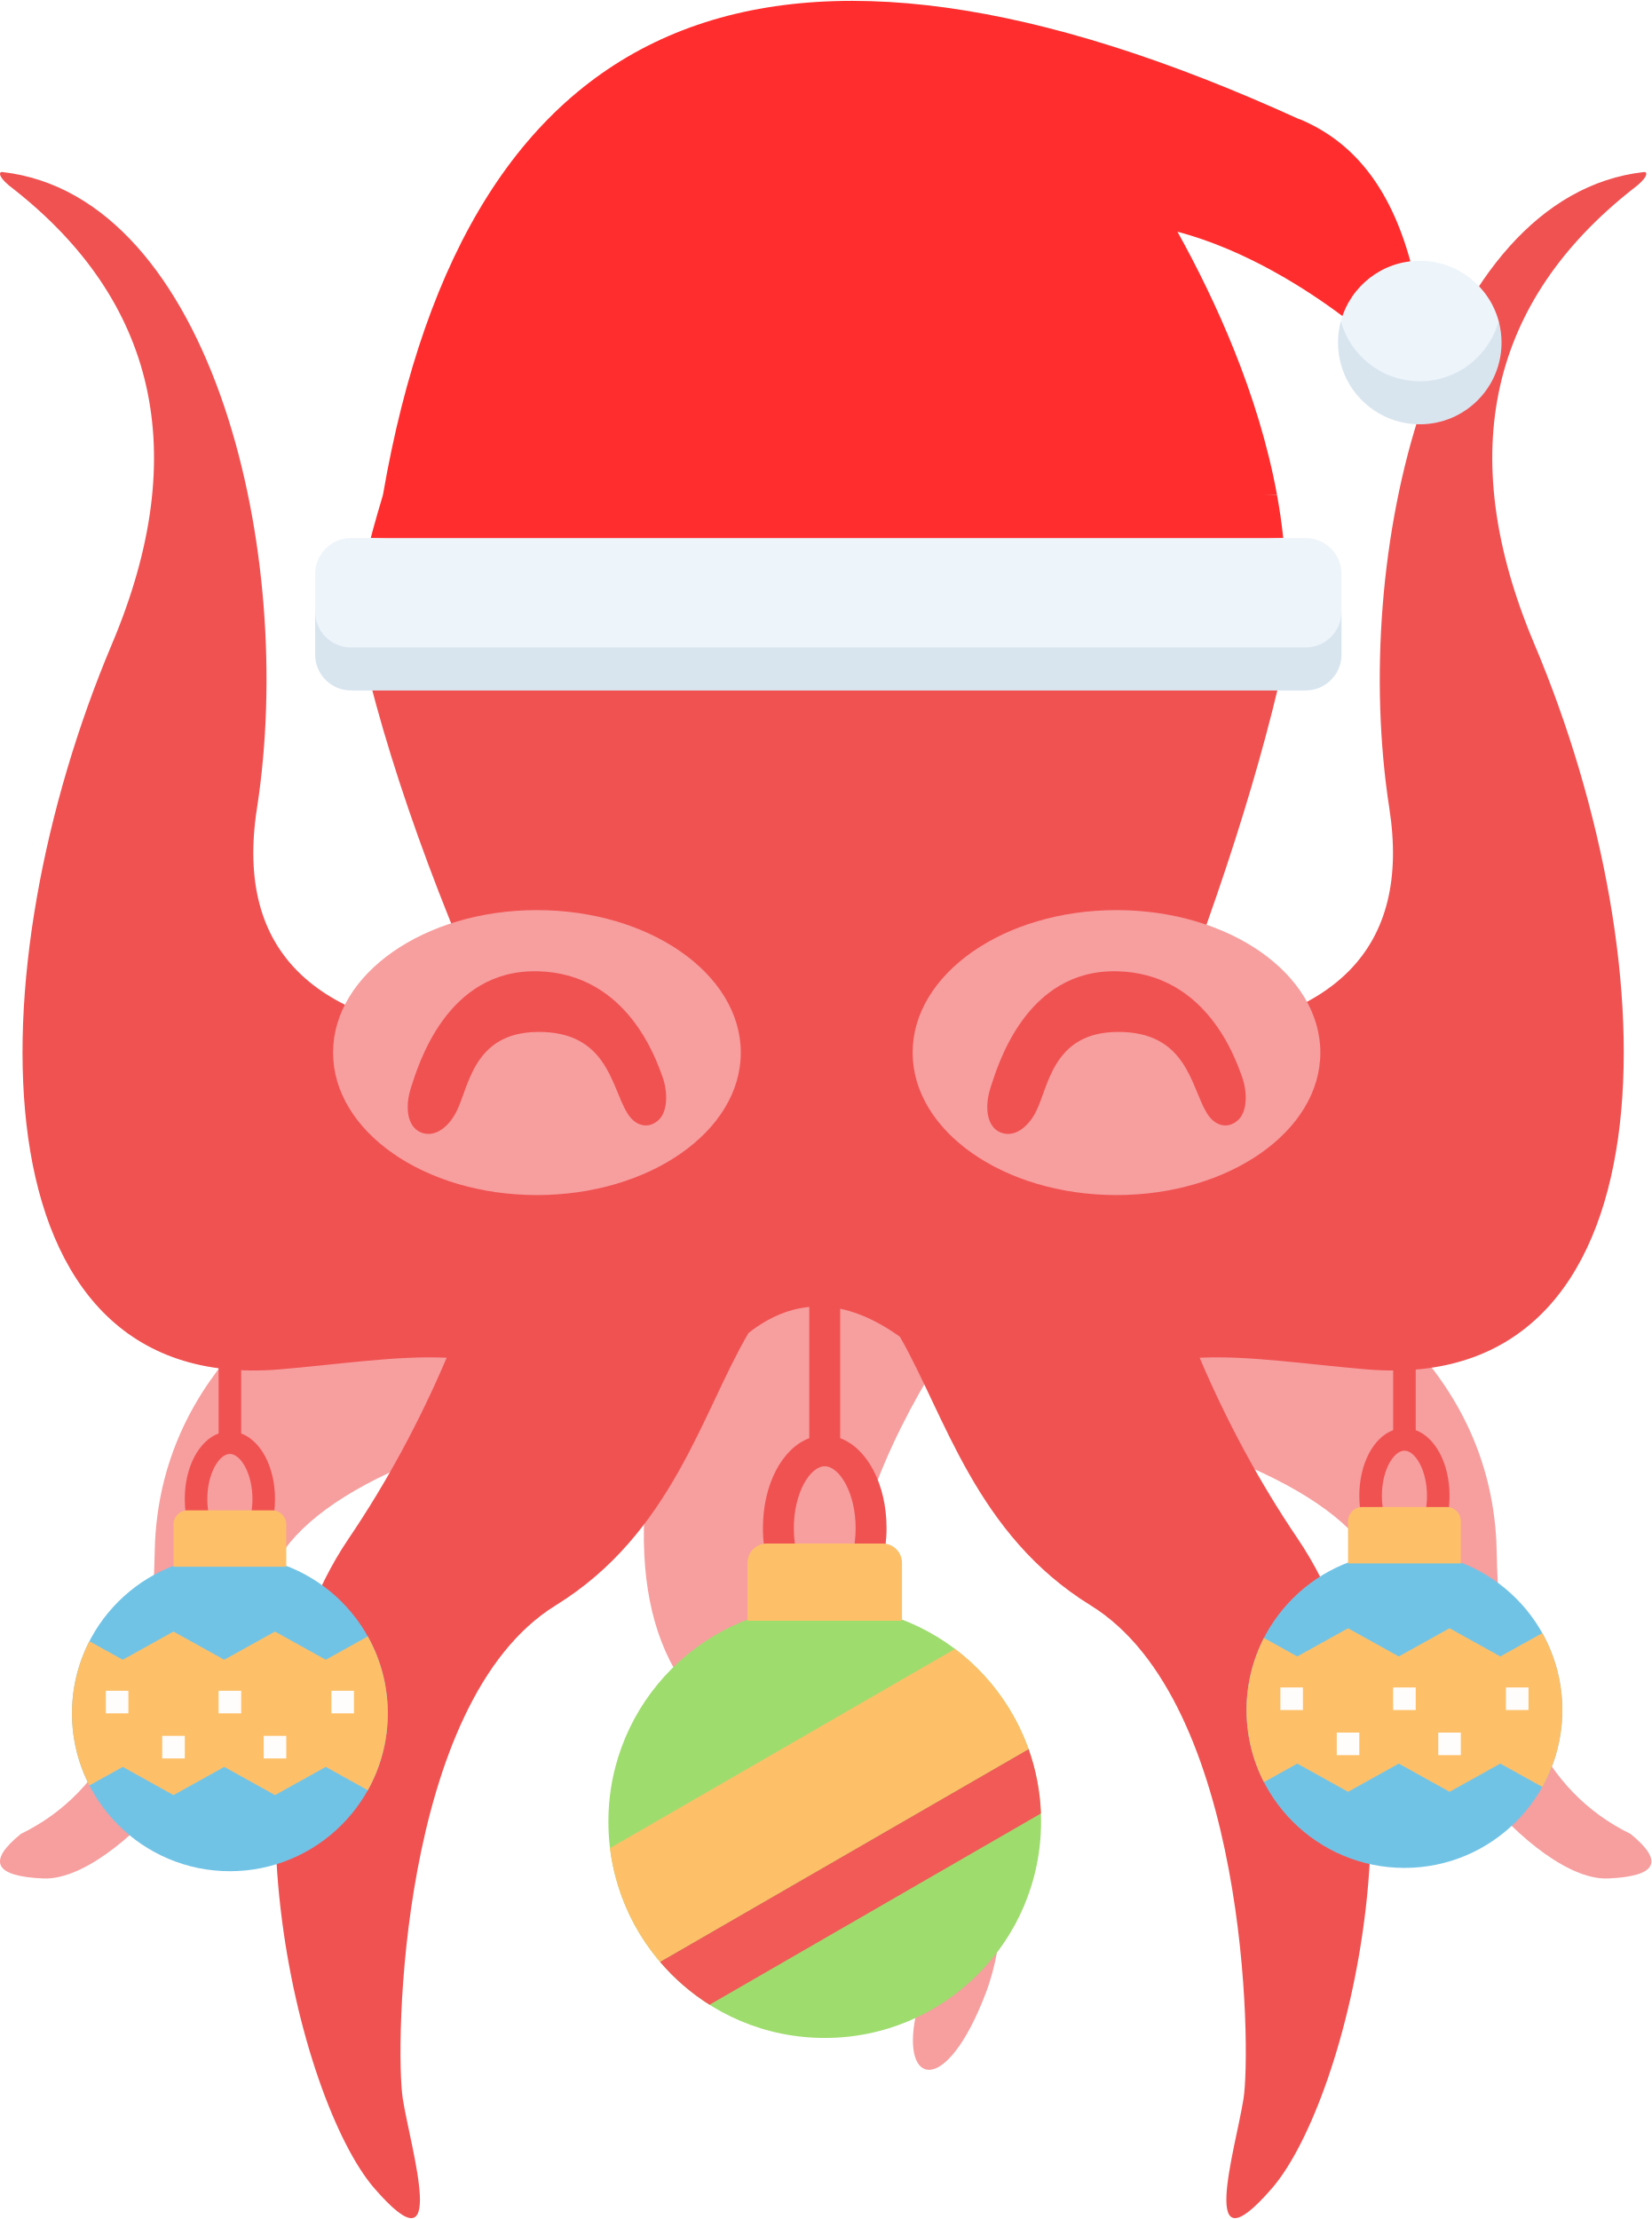
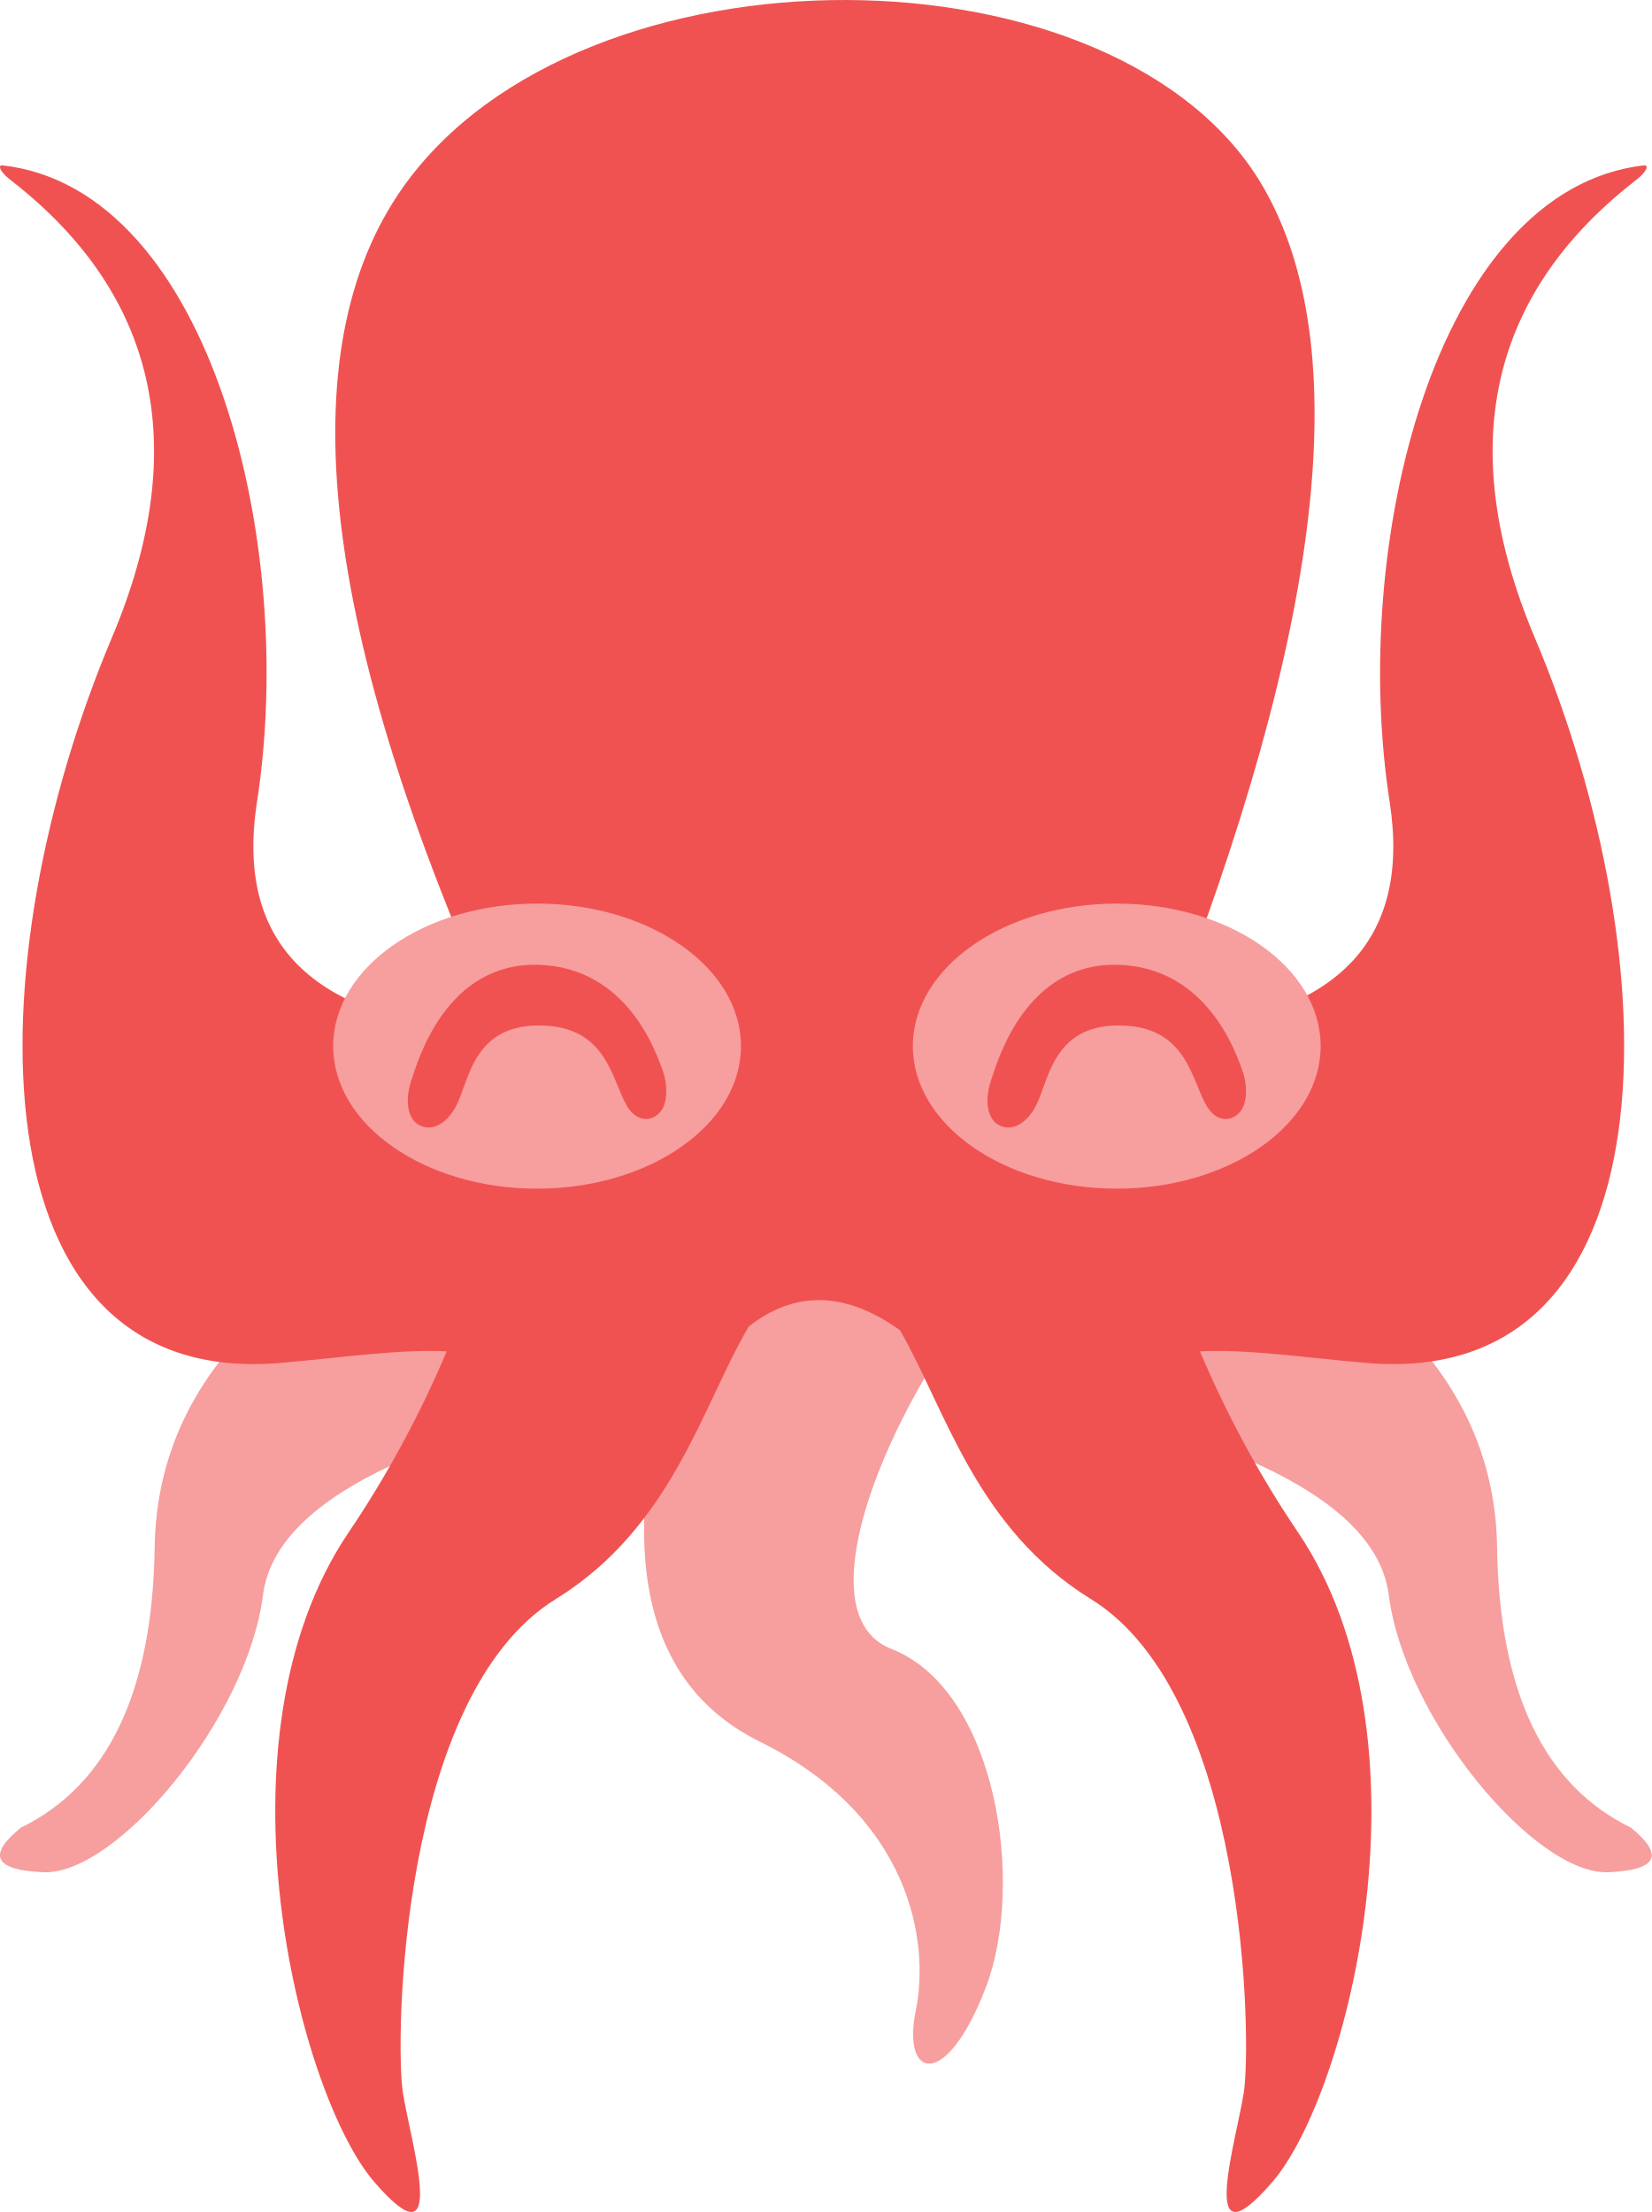
- <svg xmlns="http://www.w3.org/2000/svg" width="666" height="895" style="isolation:isolate" viewBox=".588 0 500 671.399">
-   <path d="M319.322 373.896c-28.861 13.939-84.306 113.207-48.898 127.049 31.836 12.446 40.597 70.995 28.598 102.404-12 31.409-25.508 27.901-21.218 7.052 4.29-20.848-1.617-58.872-47.255-81.405q-45.638-22.532-31.805-95.681c18.845-84.524 108.938-75.096 125.634-65.864q13.214-11.471 45.508-.411 82.916 37.601 83.88 103.163.964 65.561 40.494 84.844 15.426 12.534-6.749 13.498c-22.175.964-61.705-46.279-66.526-83.88q-4.821-37.602-101.235-58.813-8.827-36.148-.428-51.956zm-188.031-6.856q-82.916 37.601-83.88 103.163-.964 65.561-40.494 84.844-15.426 12.534 6.749 13.498c22.175.964 61.705-46.279 66.526-83.88q4.821-37.602 101.235-58.813 20.247-82.916-50.136-58.812z" fill-rule="evenodd" fill="#F79E9E" />
-   <path d="M392.19 186.583q-10.636 55.101-39.158 127.398 78.059-5.947 68.21-69.473c-6.023-38.853-2.626-84.508 9.888-121.662 12.868-38.205 35.377-67.423 67.197-71.016 1.282-.14 1.219 1.796-3.445 5.201-42.479 33.455-54.466 79.151-29.732 137.732 41.506 98.304 43.004 227.476-50.789 219.626-17.83-1.493-35.767-4.255-50.558-3.518q12.518 29.402 29.668 54.738c42.422 62.669 15.185 170.171-7.713 196.685-22.898 26.513-11.087-11.811-8.677-26.996 2.41-15.186 1.138-120.168-46.279-149.442-34.688-21.417-43.994-57.324-57.737-81.331l-.014-.01q-24.718-17.723-45.827-1.152c-14.111 24.013-23.152 60.733-58.397 82.493-47.417 29.274-48.69 134.256-46.279 149.442 2.41 15.185 14.221 53.509-8.677 26.996-22.899-26.514-50.136-134.016-7.714-196.685q17.151-25.336 29.669-54.738c-14.791-.737-32.728 2.025-50.558 3.518-93.793 7.85-92.295-121.322-50.789-219.626C59.213 136.182 47.225 90.486 4.747 57.031.083 53.626.019 51.69 1.302 51.83c31.82 3.593 54.328 32.811 67.196 71.016C81.013 160 84.41 205.655 78.387 244.508q-10.194 65.751 73.785 69.819-33.532-74.102-44.619-130.338l284.637 2.594z" fill="#F05252" />
-   <path d="M276.908 318.466c0-23.813 27.656-43.145 61.722-43.145 34.065 0 61.721 19.332 61.721 43.145 0 23.812-27.656 43.145-61.721 43.145-34.066 0-61.722-19.333-61.722-43.145zm-175.474 0c0-23.813 27.657-43.145 61.722-43.145s61.722 19.332 61.722 43.145c0 23.812-27.657 43.145-61.722 43.145s-61.722-19.333-61.722-43.145z" fill-rule="evenodd" fill="#F79E9E" />
-   <path d="M300.562 328.862c2.092-6.367 10.637-35.7 38.348-35.016 27.275.673 35.942 27.13 37.65 31.71 1.707 4.58 1.735 10.392-.872 13.1-2.736 2.842-6.981 2.645-9.761-1.959-4.801-7.952-5.982-24.648-27.017-24.486-19.868.152-20.865 17.087-24.839 24.486-2.678 4.987-6.88 7.584-10.72 5.877-3.84-1.706-4.881-7.346-2.789-13.712zm-175.473 0c2.091-6.367 10.637-35.7 38.347-35.016 27.275.673 35.943 27.13 37.65 31.71 1.708 4.58 1.736 10.392-.871 13.1-2.736 2.842-6.982 2.645-9.762-1.959-4.801-7.952-5.981-24.648-27.017-24.486-19.868.152-20.865 17.087-24.839 24.486-2.678 4.987-6.88 7.584-10.72 5.877-3.84-1.706-4.88-7.346-2.788-13.712z" fill-rule="evenodd" fill="#F05252" />
-   <g>
-     <path d="M254.973 435.226v-89.743h-9.357v89.743c-8.159 3.041-14.036 13.912-14.036 27.221a41.46 41.46 0 001.412 10.886l9.029-2.456a32.114 32.114 0 01-1.084-8.43c0-10.711 4.94-18.714 9.357-18.714 4.417 0 9.357 8.003 9.357 18.714a32.354 32.354 0 01-.959 7.954l9.07 2.302a41.764 41.764 0 001.247-10.256c0-13.309-5.877-24.18-14.036-27.221z" fill="#F05252" />
-     <circle vector-effect="non-scaling-stroke" cx="250.294" cy="551.34" r="65.5" fill="#9FDC6E" />
-     <path d="M232.75 467.126h35.089a5.848 5.848 0 015.848 5.848v17.545h-46.786v-17.545a5.849 5.849 0 015.849-5.848zM312.028 529.398a65.658 65.658 0 00-22.286-30.353L185.28 559.357a65.231 65.231 0 0015.159 34.467l111.589-64.426z" fill="#FDC069" />
-     <path d="M312.028 529.398l-111.589 64.426a65.845 65.845 0 0014.972 12.965l100.336-57.929a65.262 65.262 0 00-3.719-19.462z" fill="#F15A57" />
-     <g>
-       <circle vector-effect="non-scaling-stroke" cx="425.81" cy="517.542" r="47.807" fill="#71C3E6" />
-       <path d="M429.225 432.792v-24.524h-6.83v24.524c-5.955 2.22-10.244 10.154-10.244 19.868a30.373 30.373 0 00.964 7.697l6.606-1.732a23.618 23.618 0 01-.741-5.965c0-7.817 3.606-13.659 6.83-13.659s6.83 5.842 6.83 13.659a23.669 23.669 0 01-.7 5.806l6.619 1.68c.613-2.448.918-4.962.91-7.486 0-9.714-4.289-17.648-10.244-19.868z" fill="#F05252" />
-       <path d="M413.004 456.075h25.612a4.268 4.268 0 014.268 4.269v12.805h-34.148v-12.805a4.268 4.268 0 014.268-4.269zM467.567 494.246l-12.736 7.076-15.366-8.537-15.367 8.537-15.367-8.537-15.366 8.537-10.099-5.612a47.897 47.897 0 000 43.667l10.108-5.615 15.367 8.537 15.366-8.537 15.367 8.537 15.367-8.537 12.729 7.074a47.876 47.876 0 000-46.59h-.003z" fill="#FDC069" />
-       <g fill="#FFFDFB">
-         <path d="M388.247 510.712h6.83v6.83h-6.83v-6.83zM456.543 510.712h6.83v6.83h-6.83v-6.83zM405.321 524.372h6.83v6.829h-6.83v-6.829zM422.395 510.712h6.83v6.83h-6.83v-6.83zM436.055 524.372h6.829v6.829h-6.829v-6.829z" />
-       </g>
-     </g>
-     <g>
-       <circle vector-effect="non-scaling-stroke" cx="70.19" cy="518.542" r="47.807" fill="#71C3E6" />
-       <path d="M73.605 433.792v-24.524h-6.83v24.524c-5.955 2.22-10.244 10.154-10.244 19.868a30.373 30.373 0 00.964 7.697l6.607-1.732a23.527 23.527 0 01-.741-5.965c0-7.817 3.605-13.659 6.829-13.659 3.224 0 6.83 5.842 6.83 13.659a23.669 23.669 0 01-.7 5.806l6.619 1.68c.613-2.448.918-4.962.91-7.486 0-9.714-4.289-17.648-10.244-19.868z" fill="#F05252" />
-       <path d="M57.385 457.075h25.611a4.268 4.268 0 014.268 4.269v12.805H53.116v-12.805a4.269 4.269 0 014.269-4.269zM111.947 495.246l-12.736 7.076-15.366-8.537-15.367 8.537-15.367-8.537-15.366 8.537-10.099-5.612a47.897 47.897 0 000 43.667l10.108-5.615 15.367 8.537 15.366-8.537 15.367 8.537 15.367-8.537 12.729 7.074a47.871 47.871 0 000-46.59h-.003z" fill="#FDC069" />
-       <g fill="#FFFDFB">
-         <path d="M32.627 511.712h6.83v6.83h-6.83v-6.83zM100.924 511.712h6.829v6.83h-6.829v-6.83zM49.701 525.372h6.83v6.829h-6.83v-6.829zM66.775 511.712h6.83v6.83h-6.83v-6.83zM80.435 525.372h6.829v6.829h-6.829v-6.829z" />
-       </g>
-     </g>
-   </g>
-   <g>
-     <path d="M112.837 162.666l138.545 6.315 137.733-6.315a172.793 172.793 0 00-1.879-13.036l-135.854-6.314-134.852 6.314c-2.459 8.188-3.693 13.036-3.693 13.036z" fill="#ff2d2d" />
-     <path d="M394 35.786c16 6.666 27.345 20.198 33.612 43.09l-20.576 16.567c-10.456-7.833-29.084-20.028-49.949-25.537 11.408 20.533 24.582 49.19 30.149 79.724h-254L122 154.786l-5.47-5.156h-.001v-.001l.001.001Q155-73.214 393.928 35.824l.072-.038z" fill="#ff2d2d" />
-     <path d="M406.573 96.947c0 17.005 12.467 24.552 23.882 24.552 11.416 0 23.882-10.774 23.882-24.552-2.862-10.508-12.466-18.238-23.882-18.238-11.415 0-21.02 7.729-23.882 18.238z" fill="#EDF4FA" />
-     <path d="M430.455 115.184c-11.415 0-21.02-7.729-23.882-18.238a24.8 24.8 0 00-.873 6.518c0 13.672 11.084 24.755 24.755 24.755 13.672 0 24.756-11.083 24.756-24.754 0-2.257-.308-4.441-.874-6.518-2.862 10.508-12.466 18.237-23.882 18.237z" fill="#D8E5EF" />
-     <path d="M106.863 202.092H395.9c5.999 0 10.864-4.141 10.864-17.177V173.53c0-6-4.864-10.864-10.864-10.864H106.863c-6 0-10.863 4.864-10.863 10.864v11.385c0 13.036 4.863 17.177 10.863 17.177z" fill="#EDF4FA" />
-     <path d="M395.9 195.778H106.863c-6 0-10.863-4.863-10.863-10.863v13.036c0 6 4.863 10.863 10.863 10.863H395.9c5.999 0 10.864-4.863 10.864-10.863v-13.036c-.001 6-4.865 10.863-10.864 10.863z" fill="#D8E5EF" />
-   </g>
+ <svg xmlns="http://www.w3.org/2000/svg" width="500pt" height="669.61pt" style="isolation:isolate" viewBox=".588 0 500 669.61">
+   <path d="m319.32 372.11c-28.861 13.939-84.306 113.21-48.898 127.05 31.836 12.446 40.597 70.995 28.598 102.4-12 31.409-25.508 27.902-21.218 7.053s-1.617-58.873-47.255-81.405q-45.638-22.533-31.805-95.682c18.845-84.524 108.94-75.096 125.63-65.863q13.214-11.471 45.508-0.412 82.916 37.602 83.88 103.16 0.964 65.562 40.494 84.845 15.426 12.533-6.749 13.498c-22.175 0.964-61.705-46.279-66.526-83.881q-4.821-37.601-101.24-58.812-8.827-36.149-0.428-51.957zm-188.03-6.856q-82.916 37.602-83.88 103.16-0.964 65.562-40.494 84.845-15.426 12.533 6.749 13.498c22.175 0.964 61.705-46.279 66.526-83.881q4.821-37.601 101.24-58.812 20.247-82.916-50.136-58.813z" class="light-color-fill" fill="#f79e9e" fill-rule="evenodd" />
+   <path d="m152.17 312.54q-83.979-4.067-73.785-69.818c6.023-38.853 2.626-84.508-9.889-121.66-12.868-38.205-35.376-67.422-67.196-71.016-1.283-0.14-1.219 1.796 3.445 5.202 42.478 33.455 54.466 79.151 29.732 137.73-41.506 98.303-43.004 227.48 50.789 219.62 17.83-1.492 35.767-4.255 50.558-3.518q-12.518 29.403-29.669 54.738c-42.422 62.669-15.185 170.17 7.714 196.68 22.898 26.514 11.087-11.811 8.677-26.996-2.411-15.185-1.138-120.17 46.279-149.44 35.245-21.76 44.286-58.48 58.397-82.493q21.109-16.57 45.827 1.153c5e-3 3e-3 0.01 6e-3 0.014 9e-3 13.743 24.008 23.049 59.915 57.737 81.331 47.417 29.275 48.689 134.26 46.279 149.44s-14.221 53.51 8.677 26.996 50.135-134.02 7.713-196.68q-17.15-25.335-29.668-54.738c14.791-0.737 32.728 2.026 50.558 3.518 93.793 7.851 92.295-121.32 50.789-219.62-24.734-58.581-12.747-104.28 29.732-137.73 4.664-3.406 4.727-5.342 3.445-5.202-31.82 3.594-54.329 32.811-67.197 71.016-12.514 37.155-15.911 82.81-9.888 121.66q9.849 63.526-68.21 69.472 72.08-182.71 29.931-255.59c-43.241-74.772-206.33-76.167-260.32 0q-52.667 74.3 29.527 255.94z" class="dark-color-fill" fill="#f05252" />
+   <path d="m276.91 316.68c0-23.812 27.656-43.145 61.722-43.145 34.065 0 61.721 19.333 61.721 43.145 0 23.813-27.656 43.146-61.721 43.146-34.066 0-61.722-19.333-61.722-43.146zm-175.47 0c0-23.812 27.657-43.145 61.722-43.145s61.722 19.333 61.722 43.145c0 23.813-27.657 43.146-61.722 43.146s-61.722-19.333-61.722-43.146z" class="light-color-fill" fill="#f79e9e" fill-rule="evenodd" />
+   <path d="m300.56 327.08c2.092-6.366 10.637-35.7 38.348-35.016 27.275 0.673 35.942 27.13 37.65 31.71 1.707 4.58 1.735 10.393-0.872 13.101-2.736 2.842-6.981 2.645-9.761-1.959-4.801-7.953-5.982-24.648-27.017-24.487-19.868 0.153-20.865 17.088-24.839 24.487-2.678 4.986-6.88 7.583-10.72 5.877-3.84-1.707-4.881-7.346-2.789-13.713zm-175.47 0c2.091-6.366 10.637-35.7 38.347-35.016 27.275 0.673 35.943 27.13 37.65 31.71 1.708 4.58 1.736 10.393-0.871 13.101-2.736 2.842-6.982 2.645-9.762-1.959-4.801-7.953-5.981-24.648-27.017-24.487-19.868 0.153-20.865 17.088-24.839 24.487-2.678 4.986-6.88 7.583-10.72 5.877-3.84-1.707-4.88-7.346-2.788-13.713z" class="dark-color-fill" fill="#f05252" fill-rule="evenodd" />
</svg>
